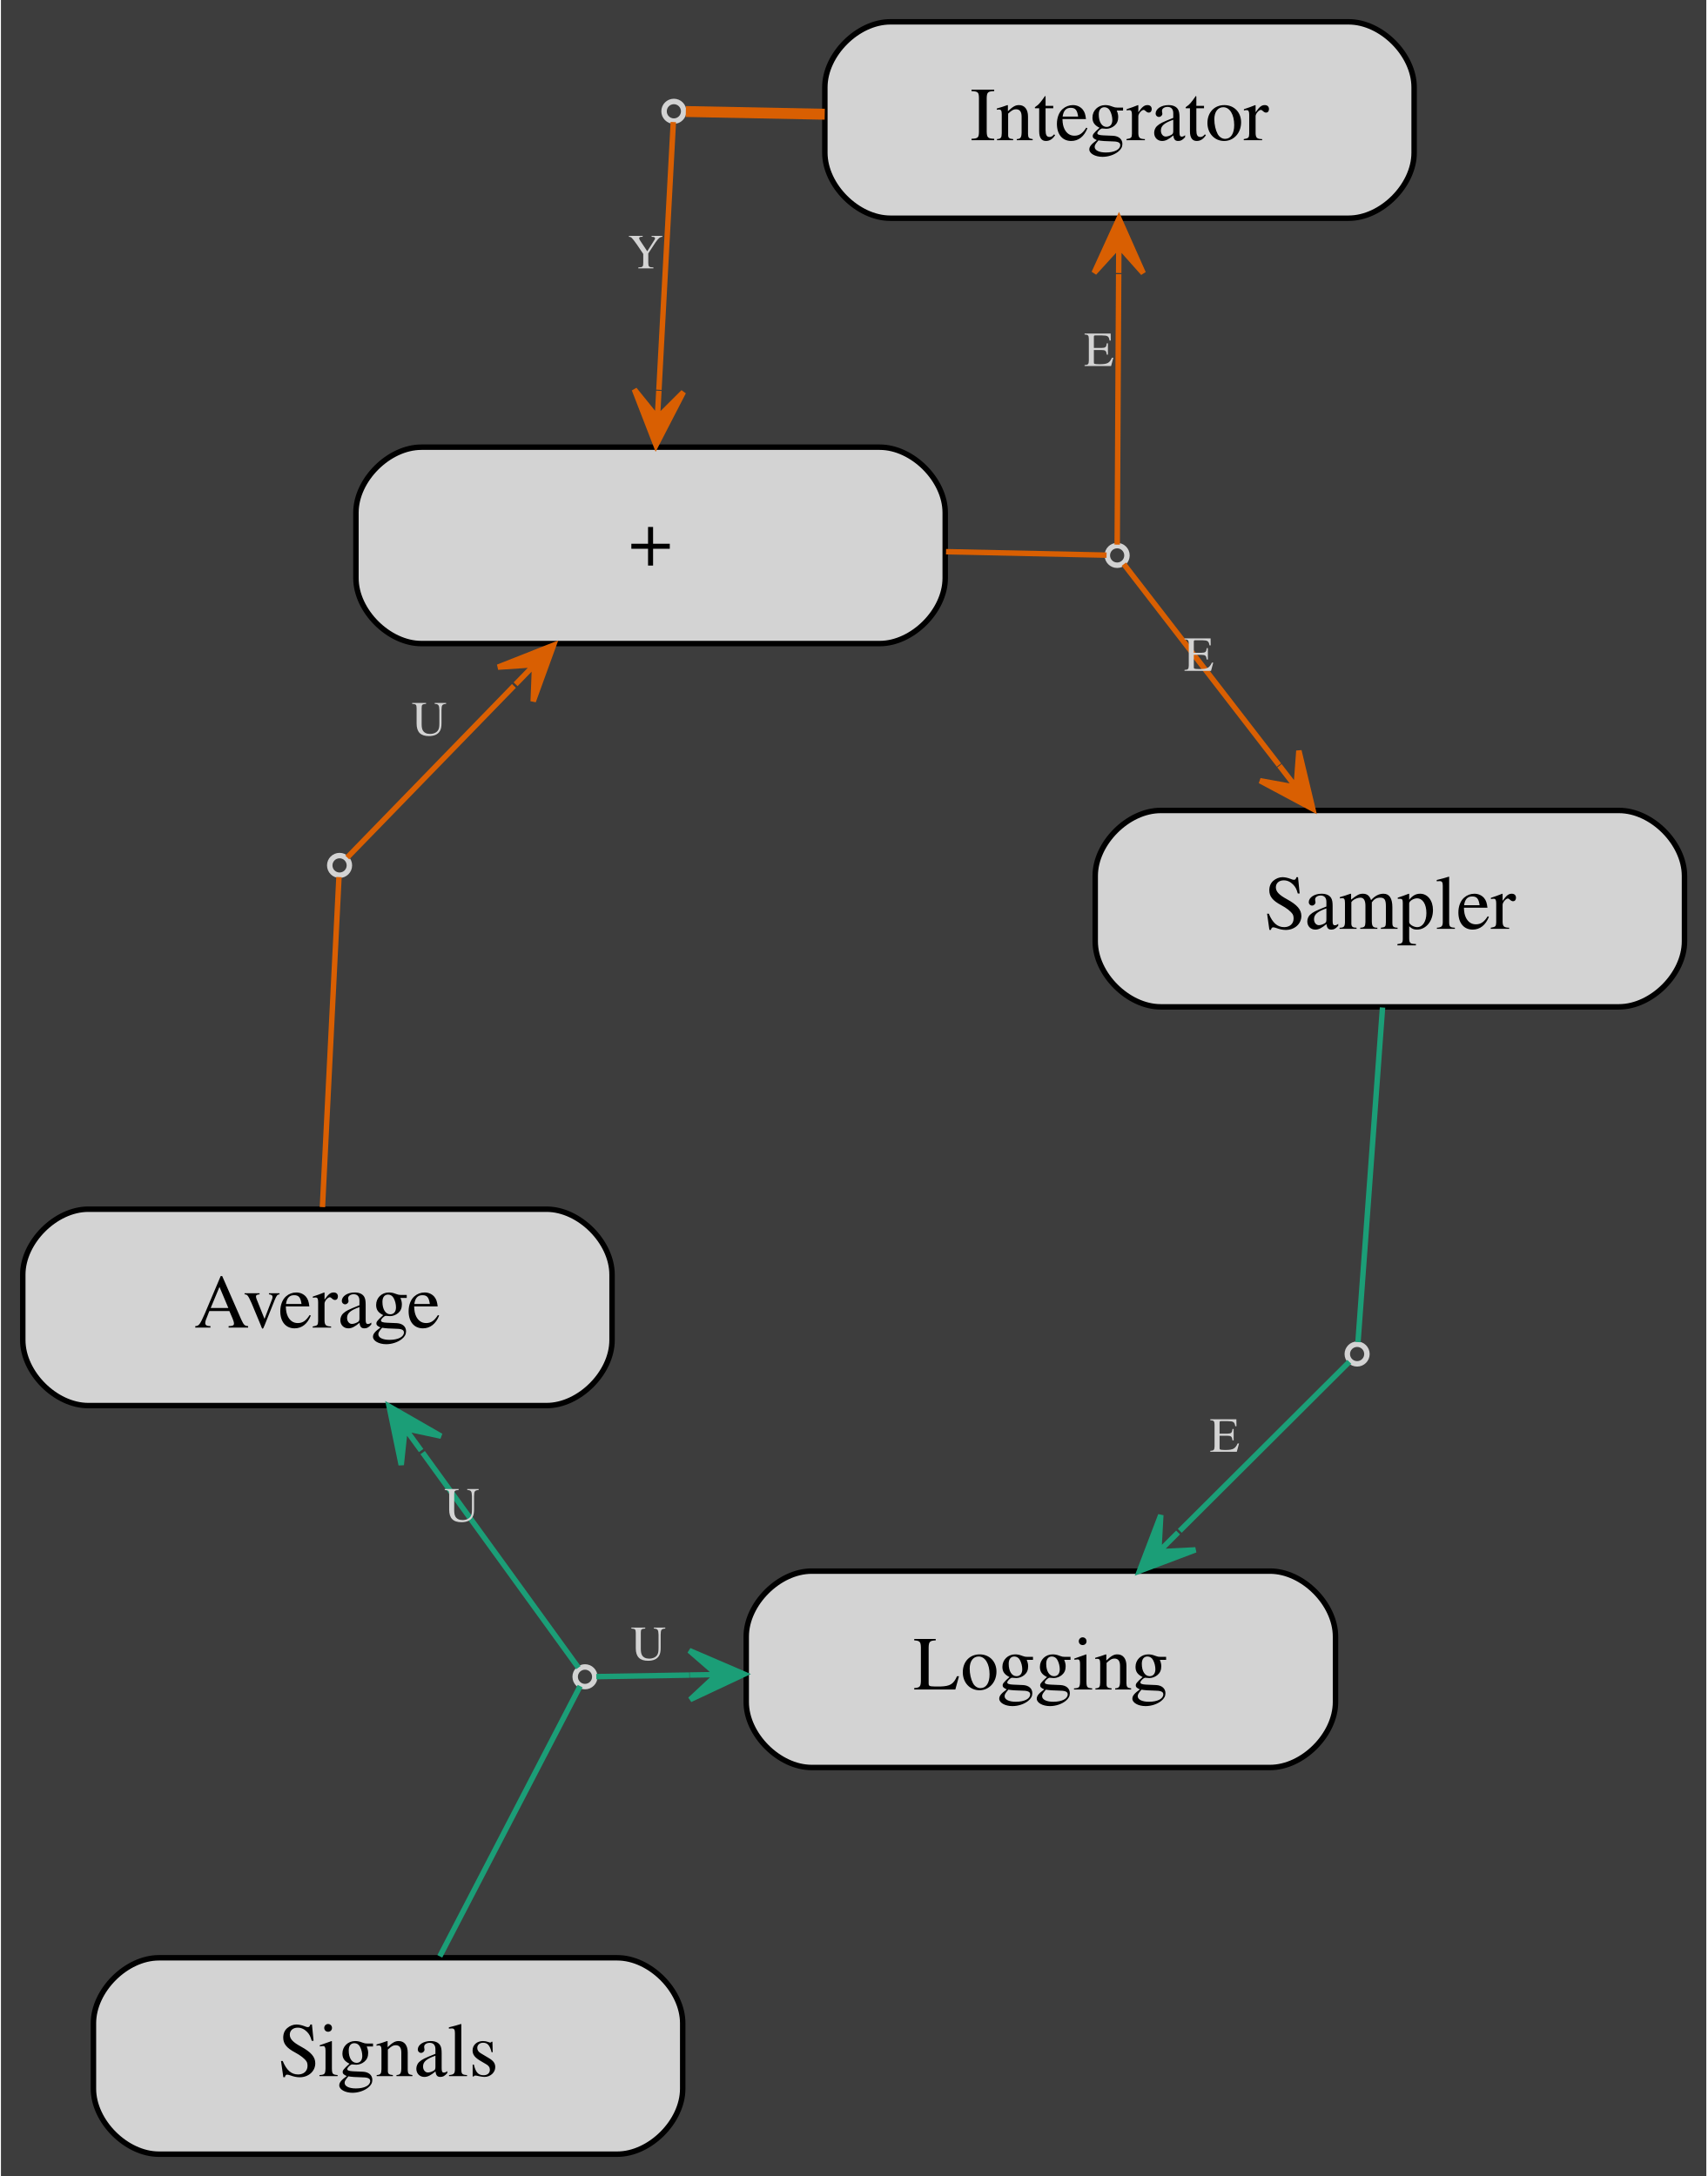
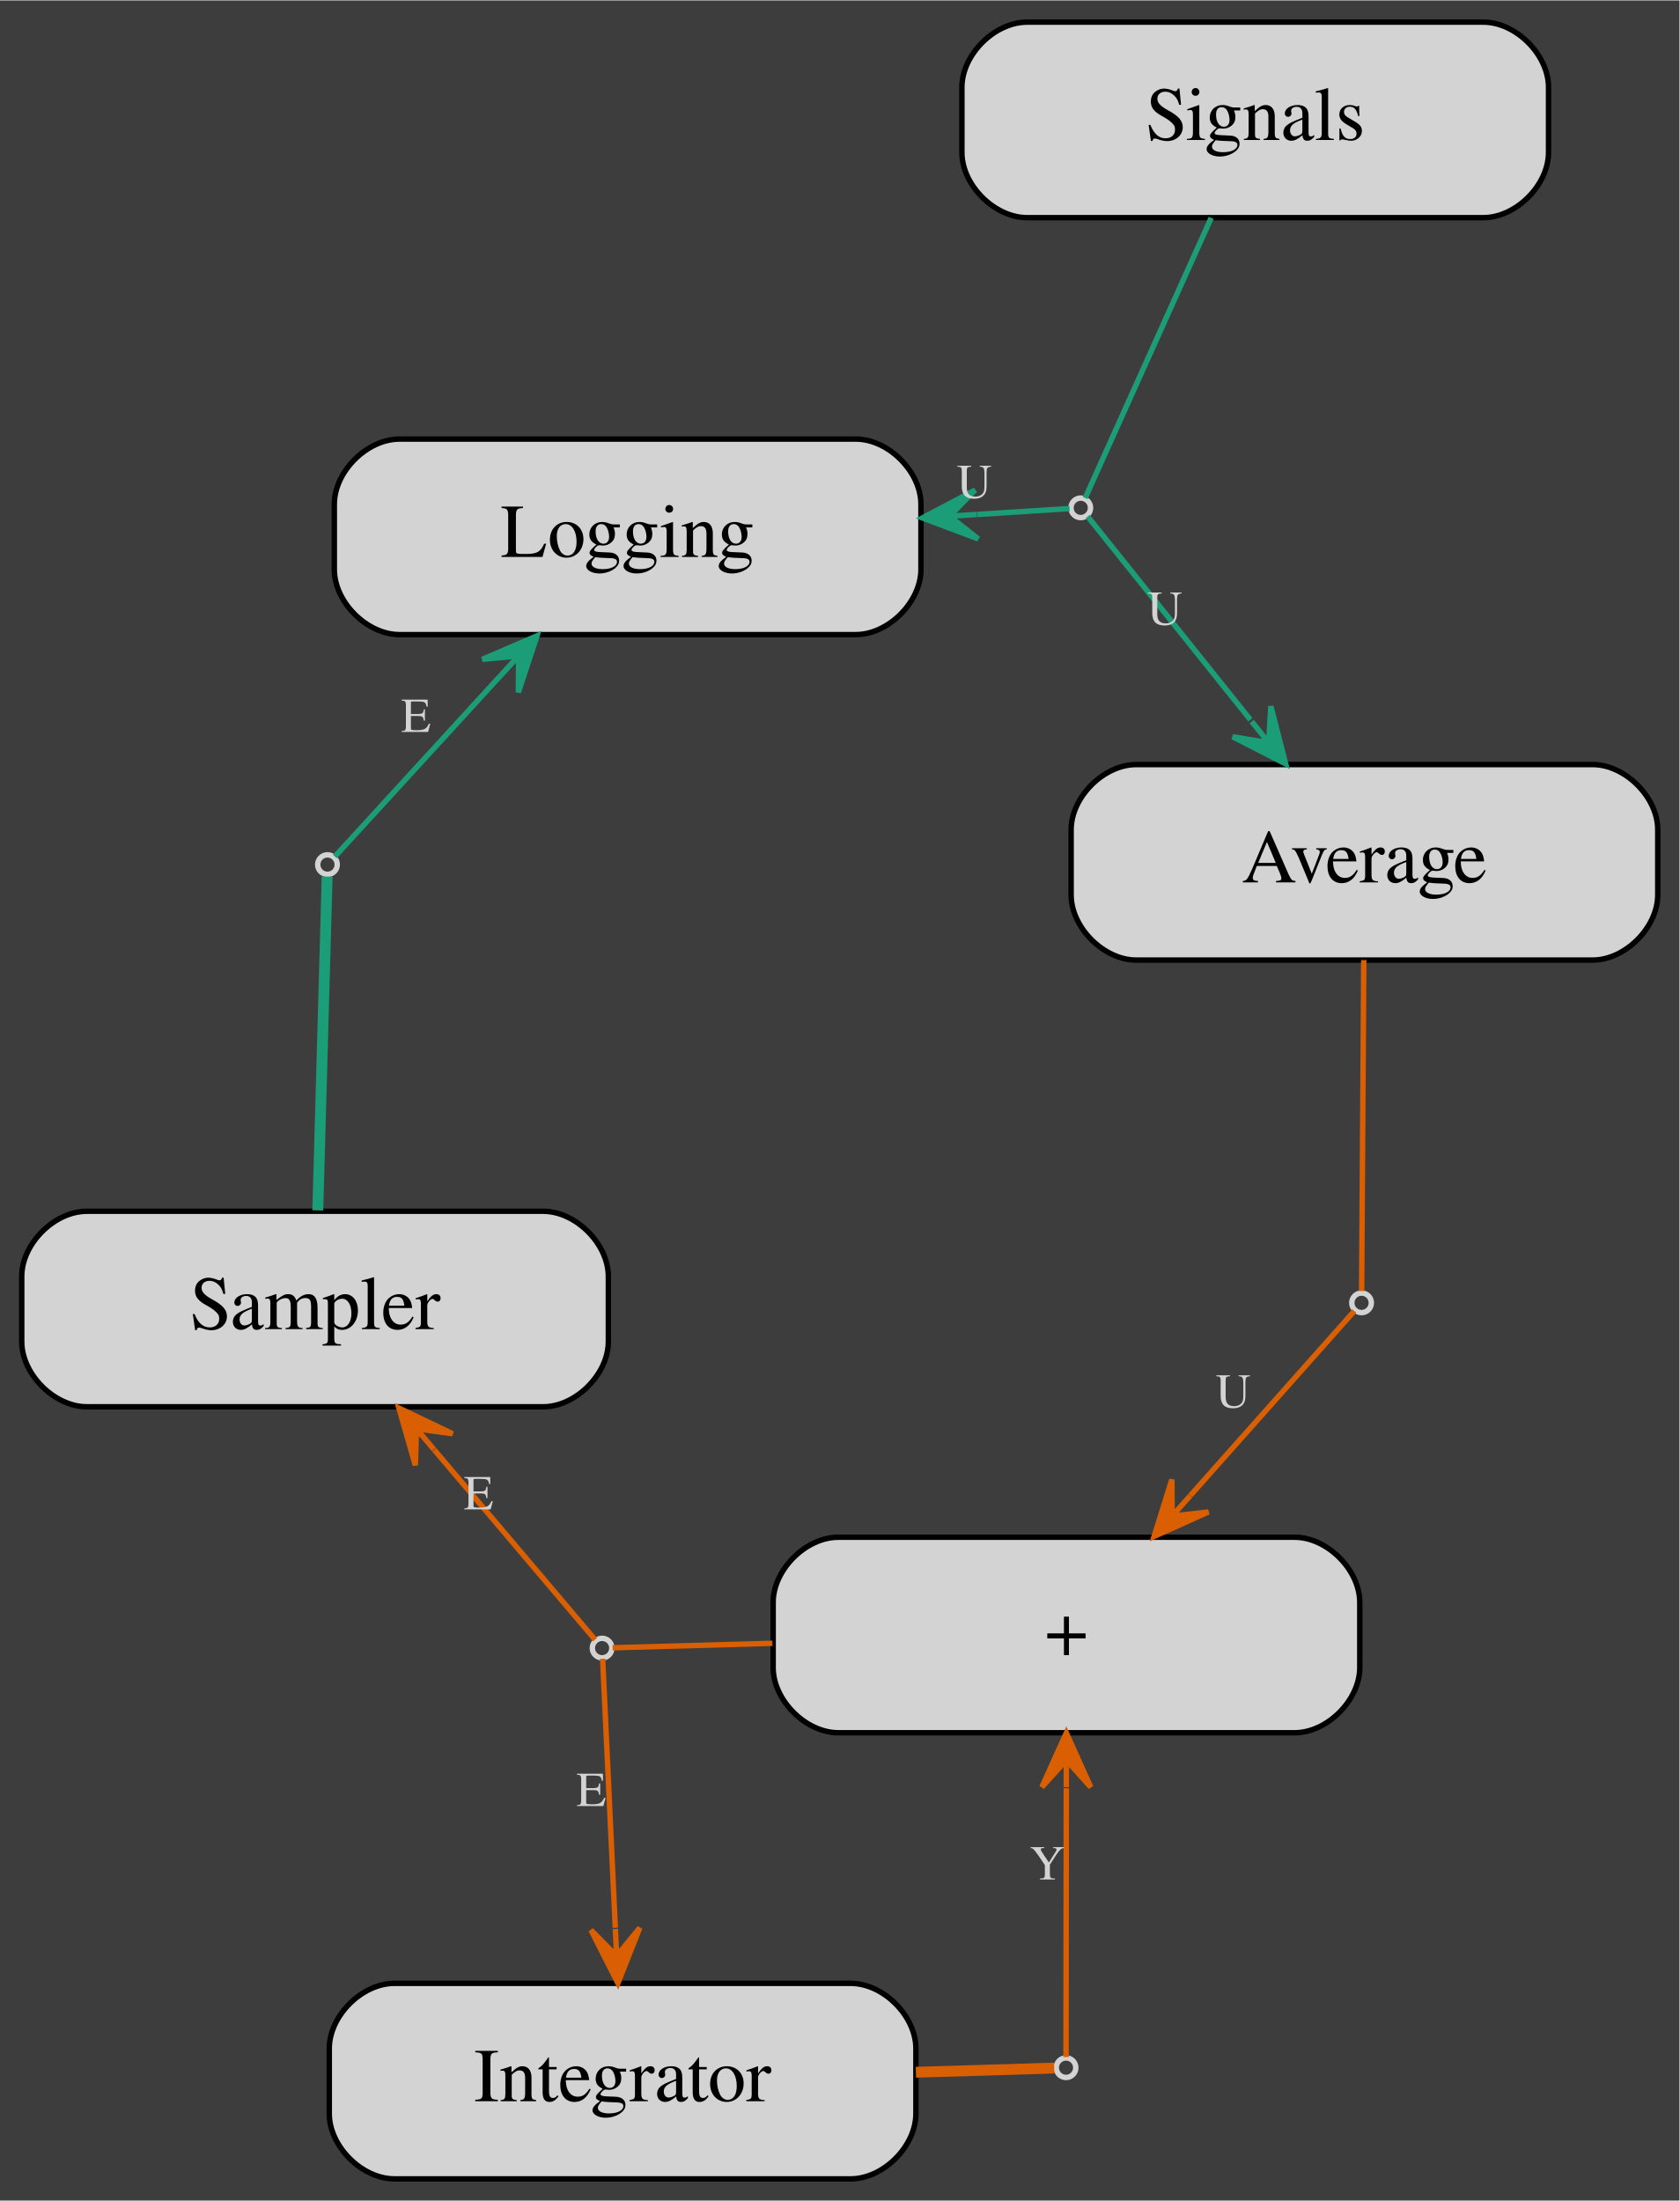
- <svg xmlns="http://www.w3.org/2000/svg" width="313pt" height="399pt" viewBox="0.00 0.00 312.55 398.87">
-   <g id="graph0" class="graph" transform="scale(1 1) rotate(0) translate(4 394.87)">
-     <polygon fill="#3d3d3d" stroke="transparent" points="-4,4 -4,-394.87 308.55,-394.87 308.55,4 -4,4" />
+ <svg xmlns="http://www.w3.org/2000/svg" width="309pt" height="405pt" viewBox="0.00 0.00 309.20 405.11">
+   <g id="graph0" class="graph" transform="scale(1 1) rotate(0) translate(4 401.11)">
+     <polygon fill="#3d3d3d" stroke="transparent" points="-4,4 -4,-401.11 305.2,-401.11 305.2,4 -4,4" />
    <g id="node1" class="node">
-       <path fill="lightgray" stroke="black" d="M108.95,-36C108.95,-36 24.95,-36 24.95,-36 18.95,-36 12.95,-30 12.95,-24 12.95,-24 12.95,-12 12.95,-12 12.95,-6 18.95,0 24.95,0 24.95,0 108.95,0 108.95,0 114.95,0 120.95,-6 120.95,-12 120.95,-12 120.95,-24 120.95,-24 120.95,-30 114.95,-36 108.95,-36" />
-       <text text-anchor="middle" x="66.95" y="-14.3" font-family="Times,serif" font-size="14.00">Signals</text>
+       <path fill="lightgray" stroke="black" d="M269.09,-397.11C269.09,-397.11 185.09,-397.11 185.09,-397.11 179.09,-397.11 173.09,-391.11 173.09,-385.11 173.09,-385.11 173.09,-373.11 173.09,-373.11 173.09,-367.11 179.09,-361.11 185.09,-361.11 185.09,-361.11 269.09,-361.11 269.09,-361.11 275.09,-361.11 281.09,-367.11 281.09,-373.11 281.09,-373.11 281.09,-385.11 281.09,-385.11 281.09,-391.11 275.09,-397.11 269.09,-397.11" />
+       <text text-anchor="middle" x="227.09" y="-375.41" font-family="Times,serif" font-size="14.00">Signals</text>
    </g>
    <g id="node7" class="node">
-       <ellipse fill="#3d3d3d" stroke="lightgray" cx="103.04" cy="-87.51" rx="1.8" ry="1.8" />
+       <ellipse fill="#3d3d3d" stroke="lightgray" cx="194.97" cy="-307.68" rx="1.8" ry="1.8" />
    </g>
    <g id="edge1" class="edge">
-       <path fill="none" stroke="#1b9e77" d="M76.43,-36.26C85.62,-53.96 98.67,-79.09 102.15,-85.8" />
+       <path fill="none" stroke="#1b9e77" d="M218.99,-361.08C210.81,-342.9 198.95,-316.53 195.78,-309.48" />
    </g>
    <g id="node2" class="node">
-       <path fill="lightgray" stroke="black" d="M96,-173.22C96,-173.22 12,-173.22 12,-173.22 6,-173.22 0,-167.22 0,-161.22 0,-161.22 0,-149.22 0,-149.22 0,-143.22 6,-137.22 12,-137.22 12,-137.22 96,-137.22 96,-137.22 102,-137.22 108,-143.22 108,-149.22 108,-149.22 108,-161.22 108,-161.22 108,-167.22 102,-173.22 96,-173.22" />
-       <text text-anchor="middle" x="54" y="-151.52" font-family="Times,serif" font-size="14.00">Average</text>
+       <path fill="lightgray" stroke="black" d="M289.2,-260.41C289.2,-260.41 205.2,-260.41 205.2,-260.41 199.2,-260.41 193.2,-254.41 193.2,-248.41 193.2,-248.41 193.2,-236.41 193.2,-236.41 193.2,-230.41 199.2,-224.41 205.2,-224.41 205.2,-224.41 289.2,-224.41 289.2,-224.41 295.2,-224.41 301.2,-230.41 301.2,-236.41 301.2,-236.41 301.2,-248.41 301.2,-248.41 301.2,-254.41 295.2,-260.41 289.2,-260.41" />
+       <text text-anchor="middle" x="247.2" y="-238.71" font-family="Times,serif" font-size="14.00">Average</text>
    </g>
    <g id="node8" class="node">
-       <ellipse fill="#3d3d3d" stroke="lightgray" cx="58.06" cy="-236.24" rx="1.8" ry="1.8" />
+       <ellipse fill="#3d3d3d" stroke="lightgray" cx="246.67" cy="-161.3" rx="1.8" ry="1.8" />
    </g>
    <g id="edge2" class="edge">
-       <path fill="none" stroke="#d95f02" d="M54.92,-173.61C55.95,-194.15 57.53,-225.64 57.95,-234.1" />
+       <path fill="none" stroke="#d95f02" d="M247.08,-224.41C246.95,-203.88 246.74,-172.03 246.68,-163.47" />
    </g>
    <g id="node3" class="node">
-       <path fill="lightgray" stroke="black" d="M157.06,-312.9C157.06,-312.9 73.06,-312.9 73.06,-312.9 67.06,-312.9 61.06,-306.9 61.06,-300.9 61.06,-300.9 61.06,-288.9 61.06,-288.9 61.06,-282.9 67.06,-276.9 73.06,-276.9 73.06,-276.9 157.06,-276.9 157.06,-276.9 163.06,-276.9 169.06,-282.9 169.06,-288.9 169.06,-288.9 169.06,-300.9 169.06,-300.9 169.06,-306.9 163.06,-312.9 157.06,-312.9" />
-       <text text-anchor="middle" x="115.06" y="-291.2" font-family="Times,serif" font-size="14.00">+</text>
+       <path fill="lightgray" stroke="black" d="M234.34,-118.14C234.34,-118.14 150.34,-118.14 150.34,-118.14 144.34,-118.14 138.34,-112.14 138.34,-106.14 138.34,-106.14 138.34,-94.14 138.34,-94.14 138.34,-88.14 144.34,-82.14 150.34,-82.14 150.34,-82.14 234.34,-82.14 234.34,-82.14 240.34,-82.14 246.34,-88.14 246.34,-94.14 246.34,-94.14 246.34,-106.14 246.34,-106.14 246.34,-112.14 240.34,-118.14 234.34,-118.14" />
+       <text text-anchor="middle" x="192.34" y="-96.44" font-family="Times,serif" font-size="14.00">+</text>
    </g>
    <g id="node9" class="node">
-       <ellipse fill="#3d3d3d" stroke="lightgray" cx="200.57" cy="-293.06" rx="1.8" ry="1.8" />
+       <ellipse fill="#3d3d3d" stroke="lightgray" cx="106.85" cy="-97.73" rx="1.8" ry="1.8" />
    </g>
    <g id="edge3" class="edge">
-       <path fill="none" stroke="#d95f02" d="M169.21,-293.74C182.47,-293.45 194.15,-293.2 198.63,-293.11" />
+       <path fill="none" stroke="#d95f02" d="M138.2,-98.61C124.95,-98.24 113.27,-97.91 108.79,-97.79" />
    </g>
    <g id="node4" class="node">
-       <path fill="lightgray" stroke="black" d="M243,-390.87C243,-390.87 159,-390.87 159,-390.87 153,-390.87 147,-384.87 147,-378.87 147,-378.87 147,-366.87 147,-366.87 147,-360.87 153,-354.87 159,-354.87 159,-354.87 243,-354.87 243,-354.87 249,-354.87 255,-360.87 255,-366.87 255,-366.87 255,-378.87 255,-378.87 255,-384.87 249,-390.87 243,-390.87" />
-       <text text-anchor="middle" x="201" y="-369.17" font-family="Times,serif" font-size="14.00">Integrator</text>
+       <path fill="lightgray" stroke="black" d="M152.62,-36C152.62,-36 68.62,-36 68.62,-36 62.62,-36 56.62,-30 56.62,-24 56.62,-24 56.62,-12 56.62,-12 56.62,-6 62.62,0 68.62,0 68.62,0 152.62,0 152.62,0 158.62,0 164.62,-6 164.62,-12 164.62,-12 164.62,-24 164.62,-24 164.62,-30 158.62,-36 152.62,-36" />
+       <text text-anchor="middle" x="110.62" y="-14.3" font-family="Times,serif" font-size="14.00">Integrator</text>
    </g>
    <g id="node10" class="node">
-       <ellipse fill="#3d3d3d" stroke="lightgray" cx="119.33" cy="-374.47" rx="1.8" ry="1.8" />
+       <ellipse fill="#3d3d3d" stroke="lightgray" cx="192.26" cy="-20.47" rx="1.8" ry="1.8" />
    </g>
    <g id="edge4" class="edge">
-       <path fill="none" stroke="#d95f02" stroke-width="2" d="M146.98,-373.93C135.59,-374.15 125.73,-374.34 121.52,-374.43" />
+       <path fill="none" stroke="#d95f02" stroke-width="2" d="M164.62,-19.63C176.01,-19.97 185.86,-20.27 190.08,-20.4" />
    </g>
    <g id="node5" class="node">
-       <path fill="lightgray" stroke="black" d="M292.55,-246.31C292.55,-246.31 208.55,-246.31 208.55,-246.31 202.55,-246.31 196.55,-240.31 196.55,-234.31 196.55,-234.31 196.55,-222.31 196.55,-222.31 196.55,-216.31 202.55,-210.31 208.55,-210.31 208.55,-210.31 292.55,-210.31 292.55,-210.31 298.55,-210.31 304.55,-216.31 304.55,-222.31 304.55,-222.31 304.55,-234.31 304.55,-234.31 304.55,-240.31 298.55,-246.31 292.55,-246.31" />
-       <text text-anchor="middle" x="250.55" y="-224.61" font-family="Times,serif" font-size="14.00">Sampler</text>
+       <path fill="lightgray" stroke="black" d="M96,-178.16C96,-178.16 12,-178.16 12,-178.16 6,-178.16 0,-172.16 0,-166.16 0,-166.16 0,-154.16 0,-154.16 0,-148.16 6,-142.16 12,-142.16 12,-142.16 96,-142.16 96,-142.16 102,-142.16 108,-148.16 108,-154.16 108,-154.16 108,-166.16 108,-166.16 108,-172.16 102,-178.16 96,-178.16" />
+       <text text-anchor="middle" x="54" y="-156.46" font-family="Times,serif" font-size="14.00">Sampler</text>
    </g>
    <g id="node11" class="node">
-       <ellipse fill="#3d3d3d" stroke="lightgray" cx="244.55" cy="-146.67" rx="1.8" ry="1.8" />
+       <ellipse fill="#3d3d3d" stroke="lightgray" cx="56.29" cy="-241.99" rx="1.8" ry="1.8" />
    </g>
    <g id="edge5" class="edge">
-       <path fill="none" stroke="#1b9e77" d="M249.21,-210.19C247.7,-189.52 245.34,-157.46 244.71,-148.86" />
+       <path fill="none" stroke="#1b9e77" stroke-width="2" d="M54.51,-178.32C55.09,-199.04 55.99,-231.17 56.23,-239.79" />
    </g>
    <g id="node6" class="node">
-       <path fill="lightgray" stroke="black" d="M228.59,-106.88C228.59,-106.88 144.59,-106.88 144.59,-106.88 138.59,-106.88 132.59,-100.88 132.59,-94.88 132.59,-94.88 132.59,-82.88 132.59,-82.88 132.59,-76.88 138.59,-70.88 144.59,-70.88 144.59,-70.88 228.59,-70.88 228.59,-70.88 234.59,-70.88 240.59,-76.88 240.59,-82.88 240.59,-82.88 240.59,-94.88 240.59,-94.88 240.59,-100.88 234.59,-106.88 228.59,-106.88" />
-       <text text-anchor="middle" x="186.59" y="-85.18" font-family="Times,serif" font-size="14.00">Logging</text>
+       <path fill="lightgray" stroke="black" d="M153.55,-320.34C153.55,-320.34 69.55,-320.34 69.55,-320.34 63.55,-320.34 57.55,-314.34 57.55,-308.34 57.55,-308.34 57.55,-296.34 57.55,-296.34 57.55,-290.34 63.55,-284.34 69.55,-284.34 69.55,-284.34 153.55,-284.34 153.55,-284.34 159.55,-284.34 165.55,-290.34 165.55,-296.34 165.55,-296.34 165.55,-308.34 165.55,-308.34 165.55,-314.34 159.55,-320.34 153.55,-320.34" />
+       <text text-anchor="middle" x="111.55" y="-298.64" font-family="Times,serif" font-size="14.00">Logging</text>
    </g>
    <g id="edge6" class="edge">
-       <path fill="none" stroke="#1b9e77" d="M101.83,-89.18C97.85,-94.68 84.76,-112.75 73.29,-128.6" />
-       <polygon fill="#1b9e77" stroke="#1b9e77" points="67.14,-137.08 69.36,-126.34 70.07,-133.03 73.01,-128.98 73.01,-128.98 73.01,-128.98 70.07,-133.03 76.65,-131.62 67.14,-137.08 67.14,-137.08" />
-       <text text-anchor="middle" x="80.46" y="-115.97" font-family="Times,serif" font-size="9.00" fill="lightgray">U</text>
+       <path fill="none" stroke="#1b9e77" d="M196.26,-306.07C200.45,-300.84 214.09,-283.79 226.2,-268.66" />
+       <polygon fill="#1b9e77" stroke="#1b9e77" points="232.7,-260.53 229.97,-271.15 229.58,-264.43 226.45,-268.34 226.45,-268.34 226.45,-268.34 229.58,-264.43 222.94,-265.53 232.7,-260.53 232.7,-260.53" />
+       <text text-anchor="middle" x="210.45" y="-286.14" font-family="Times,serif" font-size="9.00" fill="lightgray">U</text>
    </g>
    <g id="edge11" class="edge">
-       <path fill="none" stroke="#1b9e77" d="M105.11,-87.54C108.18,-87.59 114.43,-87.7 122.17,-87.82" />
-       <polygon fill="#1b9e77" stroke="#1b9e77" points="132.23,-87.99 122.16,-92.32 127.23,-87.91 122.23,-87.83 122.23,-87.83 122.23,-87.83 127.23,-87.91 122.31,-83.33 132.23,-87.99 132.23,-87.99" />
-       <text text-anchor="middle" x="114.66" y="-90.57" font-family="Times,serif" font-size="9.00" fill="lightgray">U</text>
+       <path fill="none" stroke="#1b9e77" d="M192.91,-307.55C189.84,-307.35 183.6,-306.95 175.87,-306.46" />
+       <polygon fill="#1b9e77" stroke="#1b9e77" points="165.82,-305.82 176.09,-301.96 170.81,-306.14 175.8,-306.46 175.8,-306.46 175.8,-306.46 170.81,-306.14 175.52,-310.95 165.82,-305.82 165.82,-305.82" />
+       <text text-anchor="middle" x="175.38" y="-309.48" font-family="Times,serif" font-size="9.00" fill="lightgray">U</text>
    </g>
    <g id="edge7" class="edge">
-       <path fill="none" stroke="#d95f02" d="M59.47,-237.69C63.8,-242.15 77.37,-256.12 90.02,-269.14" />
-       <polygon fill="#d95f02" stroke="#d95f02" points="97.29,-276.61 87.09,-272.58 93.81,-273.03 90.32,-269.44 90.32,-269.44 90.32,-269.44 93.81,-273.03 93.55,-266.31 97.29,-276.61 97.29,-276.61" />
-       <text text-anchor="middle" x="74.49" y="-260.07" font-family="Times,serif" font-size="9.00" fill="lightgray">U</text>
+       <path fill="none" stroke="#d95f02" d="M245.33,-159.79C241.08,-155.01 227.49,-139.71 215.14,-125.81" />
+       <polygon fill="#d95f02" stroke="#d95f02" points="208.48,-118.3 218.48,-122.79 211.8,-122.04 215.12,-125.78 215.12,-125.78 215.12,-125.78 211.8,-122.04 211.75,-128.77 208.48,-118.3 208.48,-118.3" />
+       <text text-anchor="middle" x="223.04" y="-142.01" font-family="Times,serif" font-size="9.00" fill="lightgray">U</text>
    </g>
    <g id="edge9" class="edge">
-       <path fill="none" stroke="#d95f02" d="M200.58,-295.04C200.61,-301.88 200.74,-325.25 200.85,-344.61" />
-       <polygon fill="#d95f02" stroke="#d95f02" points="200.9,-354.82 196.35,-344.85 200.88,-349.82 200.85,-344.82 200.85,-344.82 200.85,-344.82 200.88,-349.82 205.35,-344.8 200.9,-354.82 200.9,-354.82" />
-       <text text-anchor="middle" x="197.24" y="-327.78" font-family="Times,serif" font-size="9.00" fill="lightgray">E</text>
+       <path fill="none" stroke="#d95f02" d="M106.95,-95.76C107.27,-88.92 108.37,-65.58 109.28,-46.23" />
+       <polygon fill="#d95f02" stroke="#d95f02" points="109.76,-36.03 113.79,-46.23 109.53,-41.02 109.29,-46.02 109.29,-46.02 109.29,-46.02 109.53,-41.02 104.8,-45.81 109.76,-36.03 109.76,-36.03" />
+       <text text-anchor="middle" x="104.86" y="-68.64" font-family="Times,serif" font-size="9.00" fill="lightgray">E</text>
    </g>
    <g id="edge10" class="edge">
-       <path fill="none" stroke="#d95f02" d="M201.8,-291.46C205.78,-286.3 218.7,-269.57 230.23,-254.63" />
-       <polygon fill="#d95f02" stroke="#d95f02" points="236.43,-246.59 233.88,-257.26 233.38,-250.55 230.32,-254.51 230.32,-254.51 230.32,-254.51 233.38,-250.55 226.76,-251.76 236.43,-246.59 236.43,-246.59" />
-       <text text-anchor="middle" x="215.56" y="-271.9" font-family="Times,serif" font-size="9.00" fill="lightgray">E</text>
+       <path fill="none" stroke="#d95f02" d="M105.55,-99.28C101.39,-104.19 88.03,-119.97 75.95,-134.23" />
+       <polygon fill="#d95f02" stroke="#d95f02" points="69.44,-141.92 72.47,-131.38 72.67,-138.11 75.9,-134.29 75.9,-134.29 75.9,-134.29 72.67,-138.11 79.33,-137.2 69.44,-141.92 69.44,-141.92" />
+       <text text-anchor="middle" x="84.11" y="-123.27" font-family="Times,serif" font-size="9.00" fill="lightgray">E</text>
    </g>
    <g id="edge8" class="edge">
-       <path fill="none" stroke="#d95f02" d="M119.23,-372.5C118.86,-365.72 117.62,-342.66 116.59,-323.42" />
-       <polygon fill="#d95f02" stroke="#d95f02" points="116.05,-313.26 121.08,-323 116.31,-318.25 116.58,-323.24 116.58,-323.24 116.58,-323.24 116.31,-318.25 112.09,-323.48 116.05,-313.26 116.05,-313.26" />
-       <text text-anchor="middle" x="114.14" y="-345.68" font-family="Times,serif" font-size="9.00" fill="lightgray">Y</text>
+       <path fill="none" stroke="#d95f02" d="M192.26,-22.43C192.27,-29.27 192.29,-52.6 192.31,-71.93" />
+       <polygon fill="#d95f02" stroke="#d95f02" points="192.32,-82.12 187.81,-72.13 192.32,-77.12 192.31,-72.12 192.31,-72.12 192.31,-72.12 192.32,-77.12 196.81,-72.12 192.32,-82.12 192.32,-82.12" />
+       <text text-anchor="middle" x="188.79" y="-55.13" font-family="Times,serif" font-size="9.00" fill="lightgray">Y</text>
    </g>
    <g id="edge12" class="edge">
-       <path fill="none" stroke="#1b9e77" d="M243.12,-145.24C238.72,-140.85 224.91,-127.09 212.05,-114.26" />
-       <polygon fill="#1b9e77" stroke="#1b9e77" points="204.66,-106.9 214.92,-110.77 208.2,-110.43 211.74,-113.96 211.74,-113.96 211.74,-113.96 208.2,-110.43 208.57,-117.15 204.66,-106.9 204.66,-106.9" />
-       <text text-anchor="middle" x="220.28" y="-128.76" font-family="Times,serif" font-size="9.00" fill="lightgray">E</text>
+       <path fill="none" stroke="#1b9e77" d="M57.66,-243.48C61.95,-248.17 75.62,-263.09 88.11,-276.74" />
+       <polygon fill="#1b9e77" stroke="#1b9e77" points="94.87,-284.12 84.8,-279.78 91.49,-280.43 88.12,-276.74 88.12,-276.74 88.12,-276.74 91.49,-280.43 91.43,-273.71 94.87,-284.12 94.87,-284.12" />
+       <text text-anchor="middle" x="72.59" y="-266.41" font-family="Times,serif" font-size="9.00" fill="lightgray">E</text>
    </g>
  </g>
</svg>
